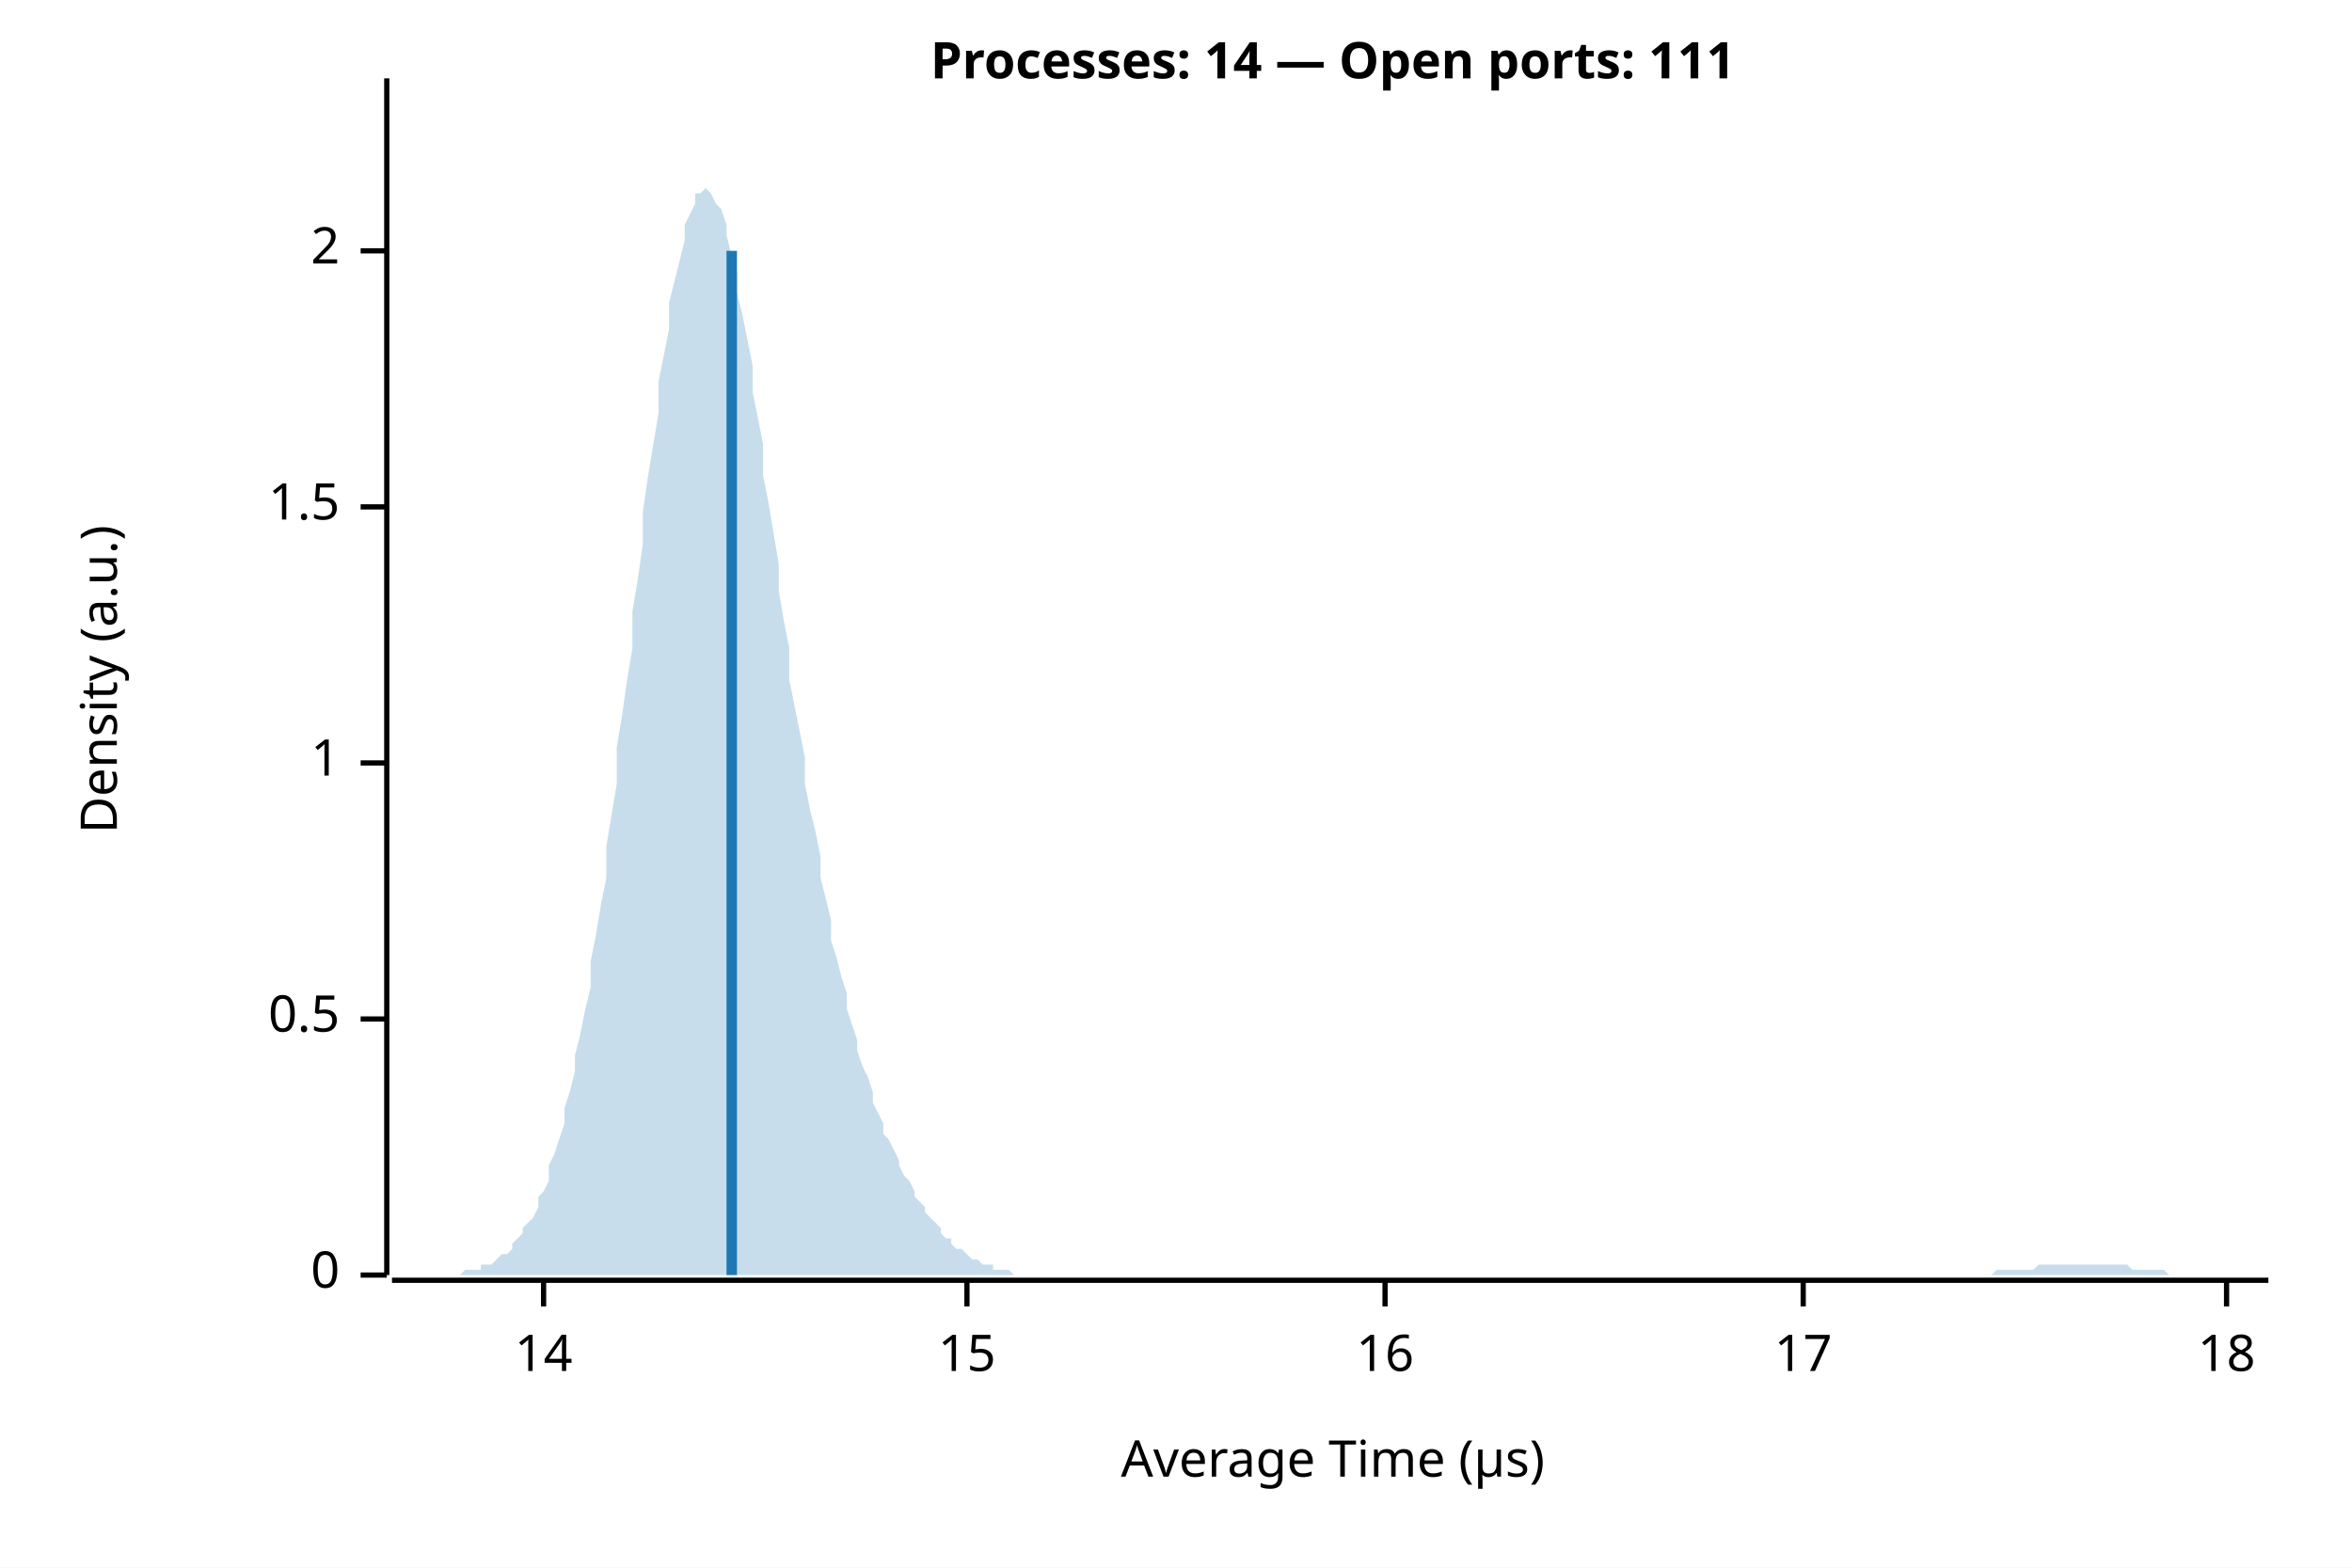
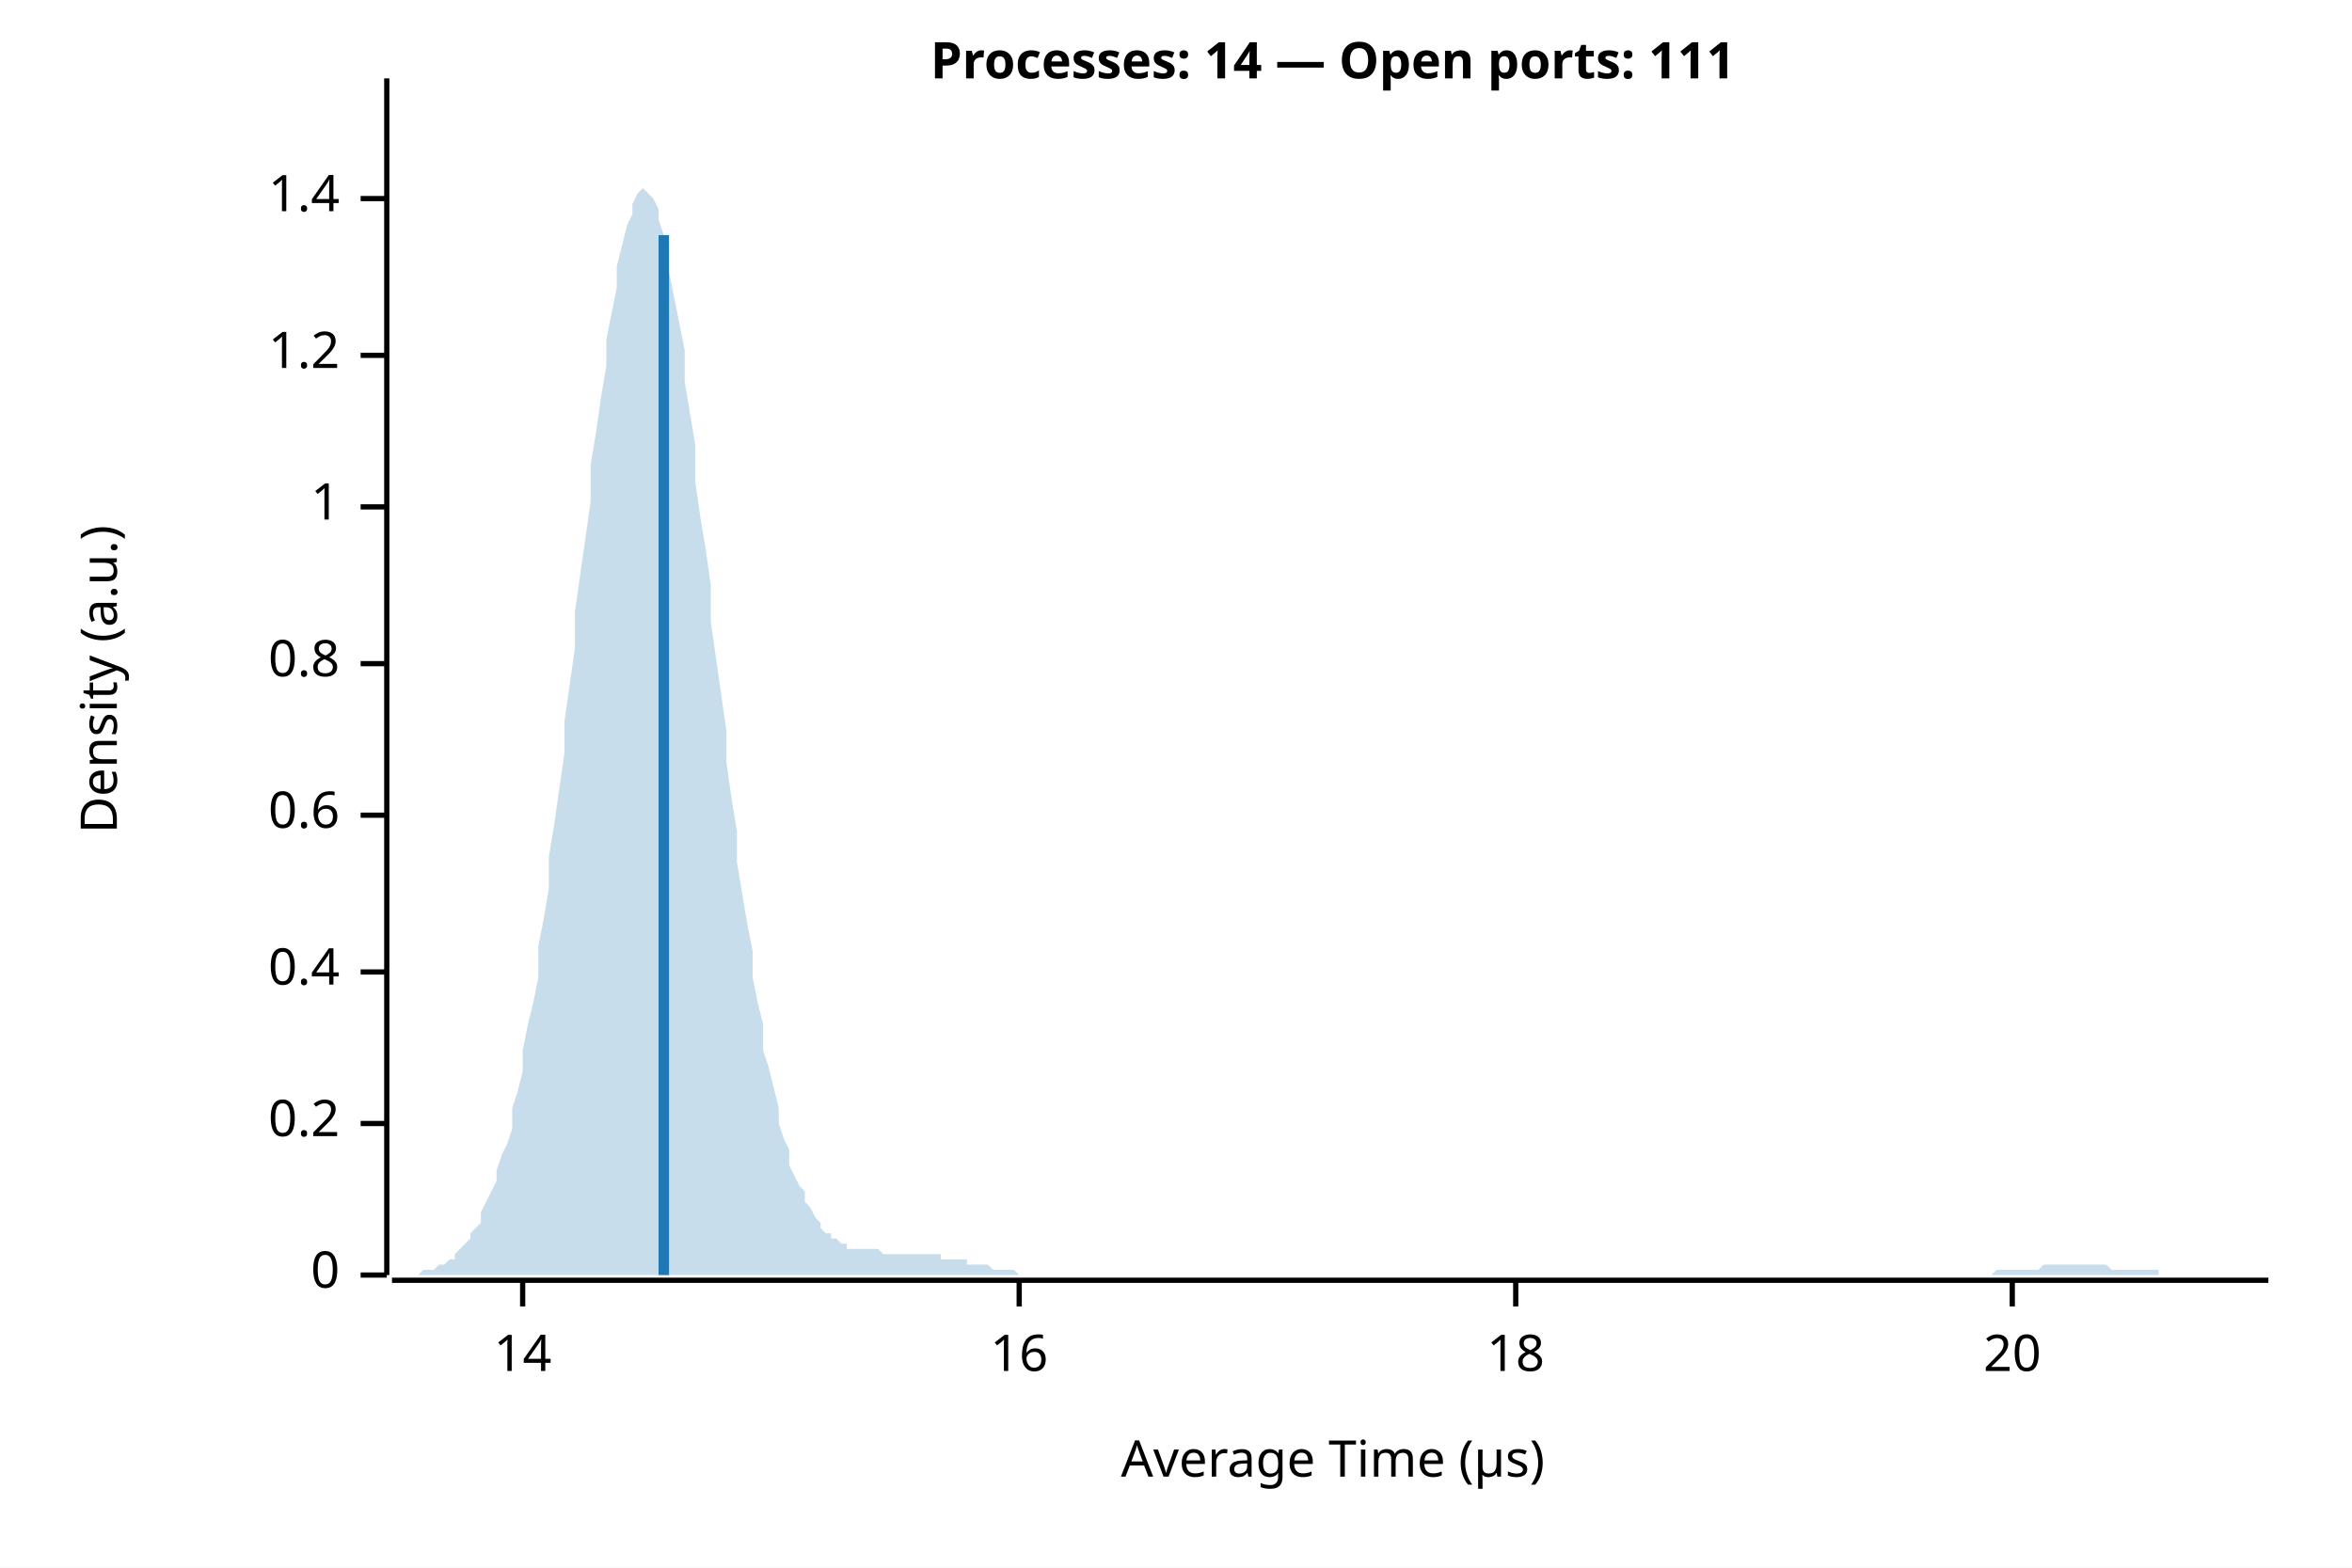
<svg xmlns="http://www.w3.org/2000/svg" width="450" height="300" viewBox="0 0 450 300">
  <rect width="100%" height="100%" fill="white" />
  <text x="255" y="15" font-weight="bold" text-anchor="middle" font-family="sans-serif" font-size="9.677" opacity="1" fill="#000000">Processes: 14 — Open ports: 111</text>
  <text x="15" y="130" dy="0.76em" text-anchor="middle" font-family="sans-serif" font-size="9.677" opacity="1" fill="#000000" transform="rotate(270, 15, 130)">
Density (a.u.)
</text>
  <text x="255" y="285" dy="-0.5ex" text-anchor="middle" font-family="sans-serif" font-size="9.677" opacity="1" fill="#000000">
Average Time (µs)
</text>
  <polyline fill="none" opacity="1" stroke="#000000" stroke-width="1" points="74,15 74,244 " />
  <text x="65" y="244" dy="0.5ex" text-anchor="end" font-family="sans-serif" font-size="9.677" opacity="1" fill="#000000">
0
</text>
  <polyline fill="none" opacity="1" stroke="#000000" stroke-width="1" points="69,244 74,244 " />
-   <text x="65" y="195" dy="0.5ex" text-anchor="end" font-family="sans-serif" font-size="9.677" opacity="1" fill="#000000">
- 0.5
+   <text x="65" y="215" dy="0.5ex" text-anchor="end" font-family="sans-serif" font-size="9.677" opacity="1" fill="#000000">
+ 0.2
</text>
-   <polyline fill="none" opacity="1" stroke="#000000" stroke-width="1" points="69,195 74,195 " />
-   <text x="65" y="146" dy="0.5ex" text-anchor="end" font-family="sans-serif" font-size="9.677" opacity="1" fill="#000000">
+   <polyline fill="none" opacity="1" stroke="#000000" stroke-width="1" points="69,215 74,215 " />
+   <text x="65" y="186" dy="0.5ex" text-anchor="end" font-family="sans-serif" font-size="9.677" opacity="1" fill="#000000">
+ 0.4
+ </text>
+   <polyline fill="none" opacity="1" stroke="#000000" stroke-width="1" points="69,186 74,186 " />
+   <text x="65" y="156" dy="0.5ex" text-anchor="end" font-family="sans-serif" font-size="9.677" opacity="1" fill="#000000">
+ 0.6
+ </text>
+   <polyline fill="none" opacity="1" stroke="#000000" stroke-width="1" points="69,156 74,156 " />
+   <text x="65" y="127" dy="0.5ex" text-anchor="end" font-family="sans-serif" font-size="9.677" opacity="1" fill="#000000">
+ 0.8
+ </text>
+   <polyline fill="none" opacity="1" stroke="#000000" stroke-width="1" points="69,127 74,127 " />
+   <text x="65" y="97" dy="0.5ex" text-anchor="end" font-family="sans-serif" font-size="9.677" opacity="1" fill="#000000">
1
</text>
-   <polyline fill="none" opacity="1" stroke="#000000" stroke-width="1" points="69,146 74,146 " />
-   <text x="65" y="97" dy="0.5ex" text-anchor="end" font-family="sans-serif" font-size="9.677" opacity="1" fill="#000000">
- 1.5
+   <polyline fill="none" opacity="1" stroke="#000000" stroke-width="1" points="69,97 74,97 " />
+   <text x="65" y="68" dy="0.5ex" text-anchor="end" font-family="sans-serif" font-size="9.677" opacity="1" fill="#000000">
+ 1.2
</text>
-   <polyline fill="none" opacity="1" stroke="#000000" stroke-width="1" points="69,97 74,97 " />
-   <text x="65" y="48" dy="0.5ex" text-anchor="end" font-family="sans-serif" font-size="9.677" opacity="1" fill="#000000">
- 2
+   <polyline fill="none" opacity="1" stroke="#000000" stroke-width="1" points="69,68 74,68 " />
+   <text x="65" y="38" dy="0.5ex" text-anchor="end" font-family="sans-serif" font-size="9.677" opacity="1" fill="#000000">
+ 1.4
</text>
-   <polyline fill="none" opacity="1" stroke="#000000" stroke-width="1" points="69,48 74,48 " />
+   <polyline fill="none" opacity="1" stroke="#000000" stroke-width="1" points="69,38 74,38 " />
  <polyline fill="none" opacity="1" stroke="#000000" stroke-width="1" points="75,245 434,245 " />
-   <text x="104" y="255" dy="0.76em" text-anchor="middle" font-family="sans-serif" font-size="9.677" opacity="1" fill="#000000">
+   <text x="100" y="255" dy="0.76em" text-anchor="middle" font-family="sans-serif" font-size="9.677" opacity="1" fill="#000000">
14
</text>
-   <polyline fill="none" opacity="1" stroke="#000000" stroke-width="1" points="104,245 104,250 " />
-   <text x="185" y="255" dy="0.76em" text-anchor="middle" font-family="sans-serif" font-size="9.677" opacity="1" fill="#000000">
- 15
- </text>
-   <polyline fill="none" opacity="1" stroke="#000000" stroke-width="1" points="185,245 185,250 " />
-   <text x="265" y="255" dy="0.76em" text-anchor="middle" font-family="sans-serif" font-size="9.677" opacity="1" fill="#000000">
+   <polyline fill="none" opacity="1" stroke="#000000" stroke-width="1" points="100,245 100,250 " />
+   <text x="195" y="255" dy="0.76em" text-anchor="middle" font-family="sans-serif" font-size="9.677" opacity="1" fill="#000000">
16
</text>
-   <polyline fill="none" opacity="1" stroke="#000000" stroke-width="1" points="265,245 265,250 " />
-   <text x="345" y="255" dy="0.76em" text-anchor="middle" font-family="sans-serif" font-size="9.677" opacity="1" fill="#000000">
- 17
- </text>
-   <polyline fill="none" opacity="1" stroke="#000000" stroke-width="1" points="345,245 345,250 " />
-   <text x="426" y="255" dy="0.76em" text-anchor="middle" font-family="sans-serif" font-size="9.677" opacity="1" fill="#000000">
+   <polyline fill="none" opacity="1" stroke="#000000" stroke-width="1" points="195,245 195,250 " />
+   <text x="290" y="255" dy="0.76em" text-anchor="middle" font-family="sans-serif" font-size="9.677" opacity="1" fill="#000000">
18
</text>
-   <polyline fill="none" opacity="1" stroke="#000000" stroke-width="1" points="426,245 426,250 " />
-   <polygon opacity="0.25" fill="#1F78B4" points="75,244 75,244 76,244 77,244 77,244 78,244 79,244 80,244 80,244 81,244 82,244 82,244 83,244 84,244 85,244 85,244 86,244 87,244 87,244 88,244 89,243 90,243 90,243 91,243 92,243 92,242 93,242 94,242 95,241 95,241 96,240 97,240 98,239 98,238 99,237 100,236 100,235 101,234 102,233 103,231 103,229 104,228 105,226 105,223 106,221 107,218 108,215 108,212 109,209 110,205 110,202 111,198 112,193 113,189 113,184 114,179 115,173 116,168 116,162 117,156 118,150 118,143 119,137 120,130 121,124 121,117 122,111 123,104 123,98 124,91 125,85 126,79 126,73 127,68 128,63 128,58 129,54 130,50 131,46 131,43 132,41 133,39 133,37 134,37 135,36 136,37 136,37 137,39 138,40 139,43 139,45 140,49 141,52 141,56 142,60 143,65 144,70 144,75 145,80 146,85 146,91 147,96 148,102 149,108 149,113 150,119 151,124 151,130 152,135 153,140 154,145 154,150 155,155 156,159 157,164 157,168 158,172 159,176 159,180 160,183 161,187 162,190 162,193 163,196 164,199 164,201 165,204 166,206 167,209 167,211 168,213 169,215 169,217 170,218 171,220 172,222 172,223 173,225 174,226 175,228 175,229 176,230 177,231 177,232 178,233 179,234 180,235 180,236 181,237 182,237 182,238 183,239 184,239 185,240 185,240 186,241 187,241 187,241 188,242 189,242 190,242 190,243 191,243 192,243 192,243 193,243 194,244 195,244 195,244 196,244 197,244 198,244 198,244 199,244 200,244 200,244 201,244 202,244 203,244 203,244 204,244 205,244 205,244 206,244 207,244 208,244 208,244 209,244 210,244 210,244 211,244 212,244 213,244 213,244 214,244 215,244 216,244 216,244 217,244 218,244 218,244 219,244 220,244 221,244 221,244 222,244 223,244 223,244 224,244 225,244 226,244 226,244 227,244 228,244 228,244 229,244 230,244 231,244 231,244 232,244 233,244 233,244 234,244 235,244 236,244 236,244 237,244 238,244 239,244 239,244 240,244 241,244 241,244 242,244 243,244 244,244 244,244 245,244 246,244 246,244 247,244 248,244 249,244 249,244 250,244 251,244 251,244 252,244 253,244 254,244 254,244 255,244 256,244 257,244 257,244 258,244 259,244 259,244 260,244 261,244 262,244 262,244 263,244 264,244 264,244 265,244 266,244 267,244 267,244 268,244 269,244 269,244 270,244 271,244 272,244 272,244 273,244 274,244 275,244 275,244 276,244 277,244 277,244 278,244 279,244 280,244 280,244 281,244 282,244 282,244 283,244 284,244 285,244 285,244 286,244 287,244 287,244 288,244 289,244 290,244 290,244 291,244 292,244 292,244 293,244 294,244 295,244 295,244 296,244 297,244 298,244 298,244 299,244 300,244 300,244 301,244 302,244 303,244 303,244 304,244 305,244 305,244 306,244 307,244 308,244 308,244 309,244 310,244 310,244 311,244 312,244 313,244 313,244 314,244 315,244 316,244 316,244 317,244 318,244 318,244 319,244 320,244 321,244 321,244 322,244 323,244 323,244 324,244 325,244 326,244 326,244 327,244 328,244 328,244 329,244 330,244 331,244 331,244 332,244 333,244 333,244 334,244 335,244 336,244 336,244 337,244 338,244 339,244 339,244 340,244 341,244 341,244 342,244 343,244 344,244 344,244 345,244 346,244 346,244 347,244 348,244 349,244 349,244 350,244 351,244 351,244 352,244 353,244 354,244 354,244 355,244 356,244 357,244 357,244 358,244 359,244 359,244 360,244 361,244 362,244 362,244 363,244 364,244 364,244 365,244 366,244 367,244 367,244 368,244 369,244 369,244 370,244 371,244 372,244 372,244 373,244 374,244 375,244 375,244 376,244 377,244 377,244 378,244 379,244 380,244 380,244 381,244 382,243 382,243 383,243 384,243 385,243 385,243 386,243 387,243 387,243 388,243 389,243 390,242 390,242 391,242 392,242 392,242 393,242 394,242 395,242 395,242 396,242 397,242 398,242 398,242 399,242 400,242 400,242 401,242 402,242 403,242 403,242 404,242 405,242 405,242 406,242 407,242 408,243 408,243 409,243 410,243 410,243 411,243 412,243 413,243 413,243 414,243 415,244 416,244 416,244 417,244 418,244 418,244 419,244 420,244 421,244 421,244 422,244 423,244 423,244 424,244 425,244 426,244 426,244 427,244 428,244 428,244 429,244 430,244 431,244 431,244 432,244 433,244 434,244 434,244 75,244 " />
-   <polyline fill="none" opacity="1" stroke="#1F78B4" stroke-width="2" points="140,244 140,48 " />
+   <polyline fill="none" opacity="1" stroke="#000000" stroke-width="1" points="290,245 290,250 " />
+   <text x="385" y="255" dy="0.76em" text-anchor="middle" font-family="sans-serif" font-size="9.677" opacity="1" fill="#000000">
+ 20
+ </text>
+   <polyline fill="none" opacity="1" stroke="#000000" stroke-width="1" points="385,245 385,250 " />
+   <polygon opacity="0.25" fill="#1F78B4" points="75,244 75,244 76,244 77,244 77,244 78,244 79,244 80,244 80,244 81,243 82,243 82,243 83,243 84,242 85,242 85,242 86,241 87,241 87,240 88,239 89,238 90,237 90,236 91,235 92,234 92,232 93,230 94,228 95,226 95,224 96,221 97,219 98,216 98,212 99,209 100,205 100,201 101,196 102,192 103,187 103,181 104,176 105,170 105,164 106,158 107,151 108,144 108,138 109,131 110,124 110,117 111,110 112,103 113,96 113,89 114,83 115,76 116,70 116,65 117,60 118,55 118,51 119,47 120,43 121,41 121,39 122,37 123,36 123,36 124,37 125,38 126,40 126,42 127,45 128,48 128,52 129,57 130,62 131,67 131,73 132,79 133,85 133,92 134,99 135,105 136,112 136,119 137,126 138,133 139,140 139,146 140,153 141,159 141,165 142,171 143,177 144,182 144,187 145,192 146,196 146,201 147,204 148,208 149,212 149,215 150,218 151,220 151,223 152,225 153,227 154,228 154,230 155,231 156,233 157,234 157,235 158,236 159,236 159,237 160,237 161,238 162,238 162,239 163,239 164,239 164,239 165,239 166,239 167,239 167,239 168,239 169,240 169,240 170,240 171,240 172,240 172,240 173,240 174,240 175,240 175,240 176,240 177,240 177,240 178,240 179,240 180,240 180,241 181,241 182,241 182,241 183,241 184,241 185,241 185,242 186,242 187,242 187,242 188,242 189,242 190,243 190,243 191,243 192,243 192,243 193,243 194,243 195,244 195,244 196,244 197,244 198,244 198,244 199,244 200,244 200,244 201,244 202,244 203,244 203,244 204,244 205,244 205,244 206,244 207,244 208,244 208,244 209,244 210,244 210,244 211,244 212,244 213,244 213,244 214,244 215,244 216,244 216,244 217,244 218,244 218,244 219,244 220,244 221,244 221,244 222,244 223,244 223,244 224,244 225,244 226,244 226,244 227,244 228,244 228,244 229,244 230,244 231,244 231,244 232,244 233,244 233,244 234,244 235,244 236,244 236,244 237,244 238,244 239,244 239,244 240,244 241,244 241,244 242,244 243,244 244,244 244,244 245,244 246,244 246,244 247,244 248,244 249,244 249,244 250,244 251,244 251,244 252,244 253,244 254,244 254,244 255,244 256,244 257,244 257,244 258,244 259,244 259,244 260,244 261,244 262,244 262,244 263,244 264,244 264,244 265,244 266,244 267,244 267,244 268,244 269,244 269,244 270,244 271,244 272,244 272,244 273,244 274,244 275,244 275,244 276,244 277,244 277,244 278,244 279,244 280,244 280,244 281,244 282,244 282,244 283,244 284,244 285,244 285,244 286,244 287,244 287,244 288,244 289,244 290,244 290,244 291,244 292,244 292,244 293,244 294,244 295,244 295,244 296,244 297,244 298,244 298,244 299,244 300,244 300,244 301,244 302,244 303,244 303,244 304,244 305,244 305,244 306,244 307,244 308,244 308,244 309,244 310,244 310,244 311,244 312,244 313,244 313,244 314,244 315,244 316,244 316,244 317,244 318,244 318,244 319,244 320,244 321,244 321,244 322,244 323,244 323,244 324,244 325,244 326,244 326,244 327,244 328,244 328,244 329,244 330,244 331,244 331,244 332,244 333,244 333,244 334,244 335,244 336,244 336,244 337,244 338,244 339,244 339,244 340,244 341,244 341,244 342,244 343,244 344,244 344,244 345,244 346,244 346,244 347,244 348,244 349,244 349,244 350,244 351,244 351,244 352,244 353,244 354,244 354,244 355,244 356,244 357,244 357,244 358,244 359,244 359,244 360,244 361,244 362,244 362,244 363,244 364,244 364,244 365,244 366,244 367,244 367,244 368,244 369,244 369,244 370,244 371,244 372,244 372,244 373,244 374,244 375,244 375,244 376,244 377,244 377,244 378,244 379,244 380,244 380,244 381,244 382,243 382,243 383,243 384,243 385,243 385,243 386,243 387,243 387,243 388,243 389,243 390,243 390,243 391,242 392,242 392,242 393,242 394,242 395,242 395,242 396,242 397,242 398,242 398,242 399,242 400,242 400,242 401,242 402,242 403,242 403,242 404,243 405,243 405,243 406,243 407,243 408,243 408,243 409,243 410,243 410,243 411,243 412,243 413,243 413,244 414,244 415,244 416,244 416,244 417,244 418,244 418,244 419,244 420,244 421,244 421,244 422,244 423,244 423,244 424,244 425,244 426,244 426,244 427,244 428,244 428,244 429,244 430,244 431,244 431,244 432,244 433,244 434,244 434,244 75,244 " />
+   <polyline fill="none" opacity="1" stroke="#1F78B4" stroke-width="2" points="127,244 127,45 " />
</svg>
